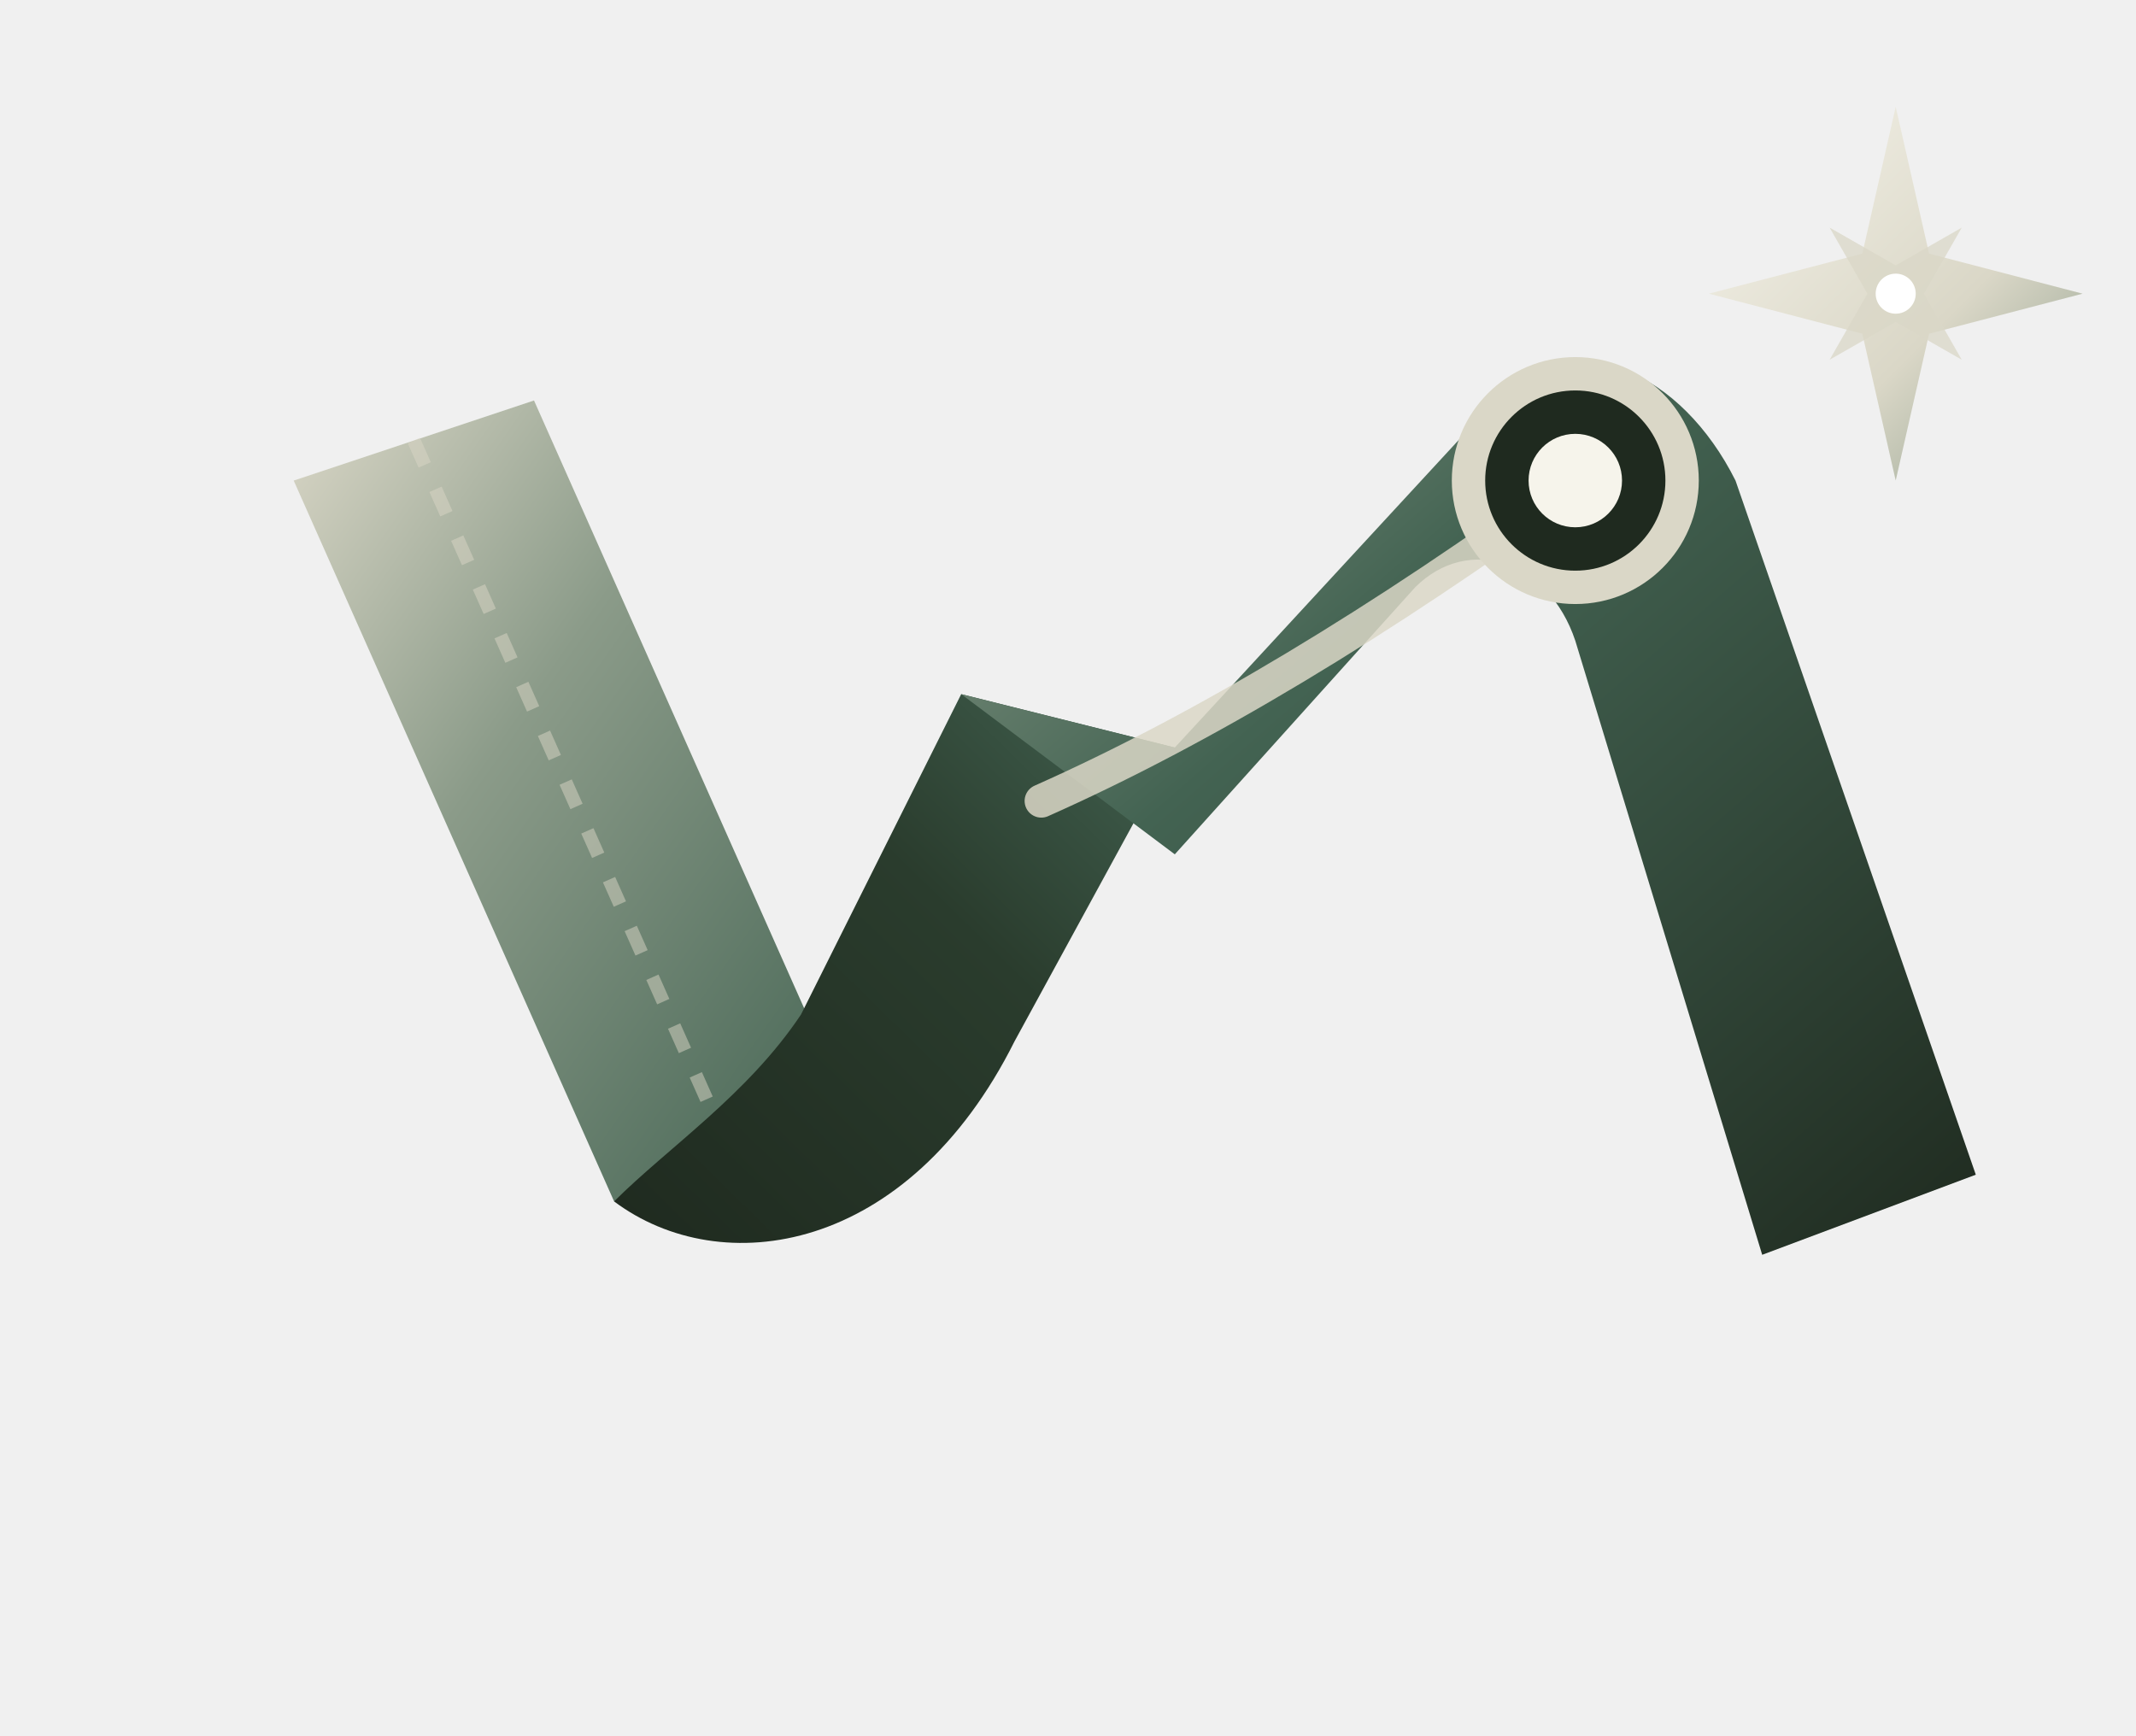
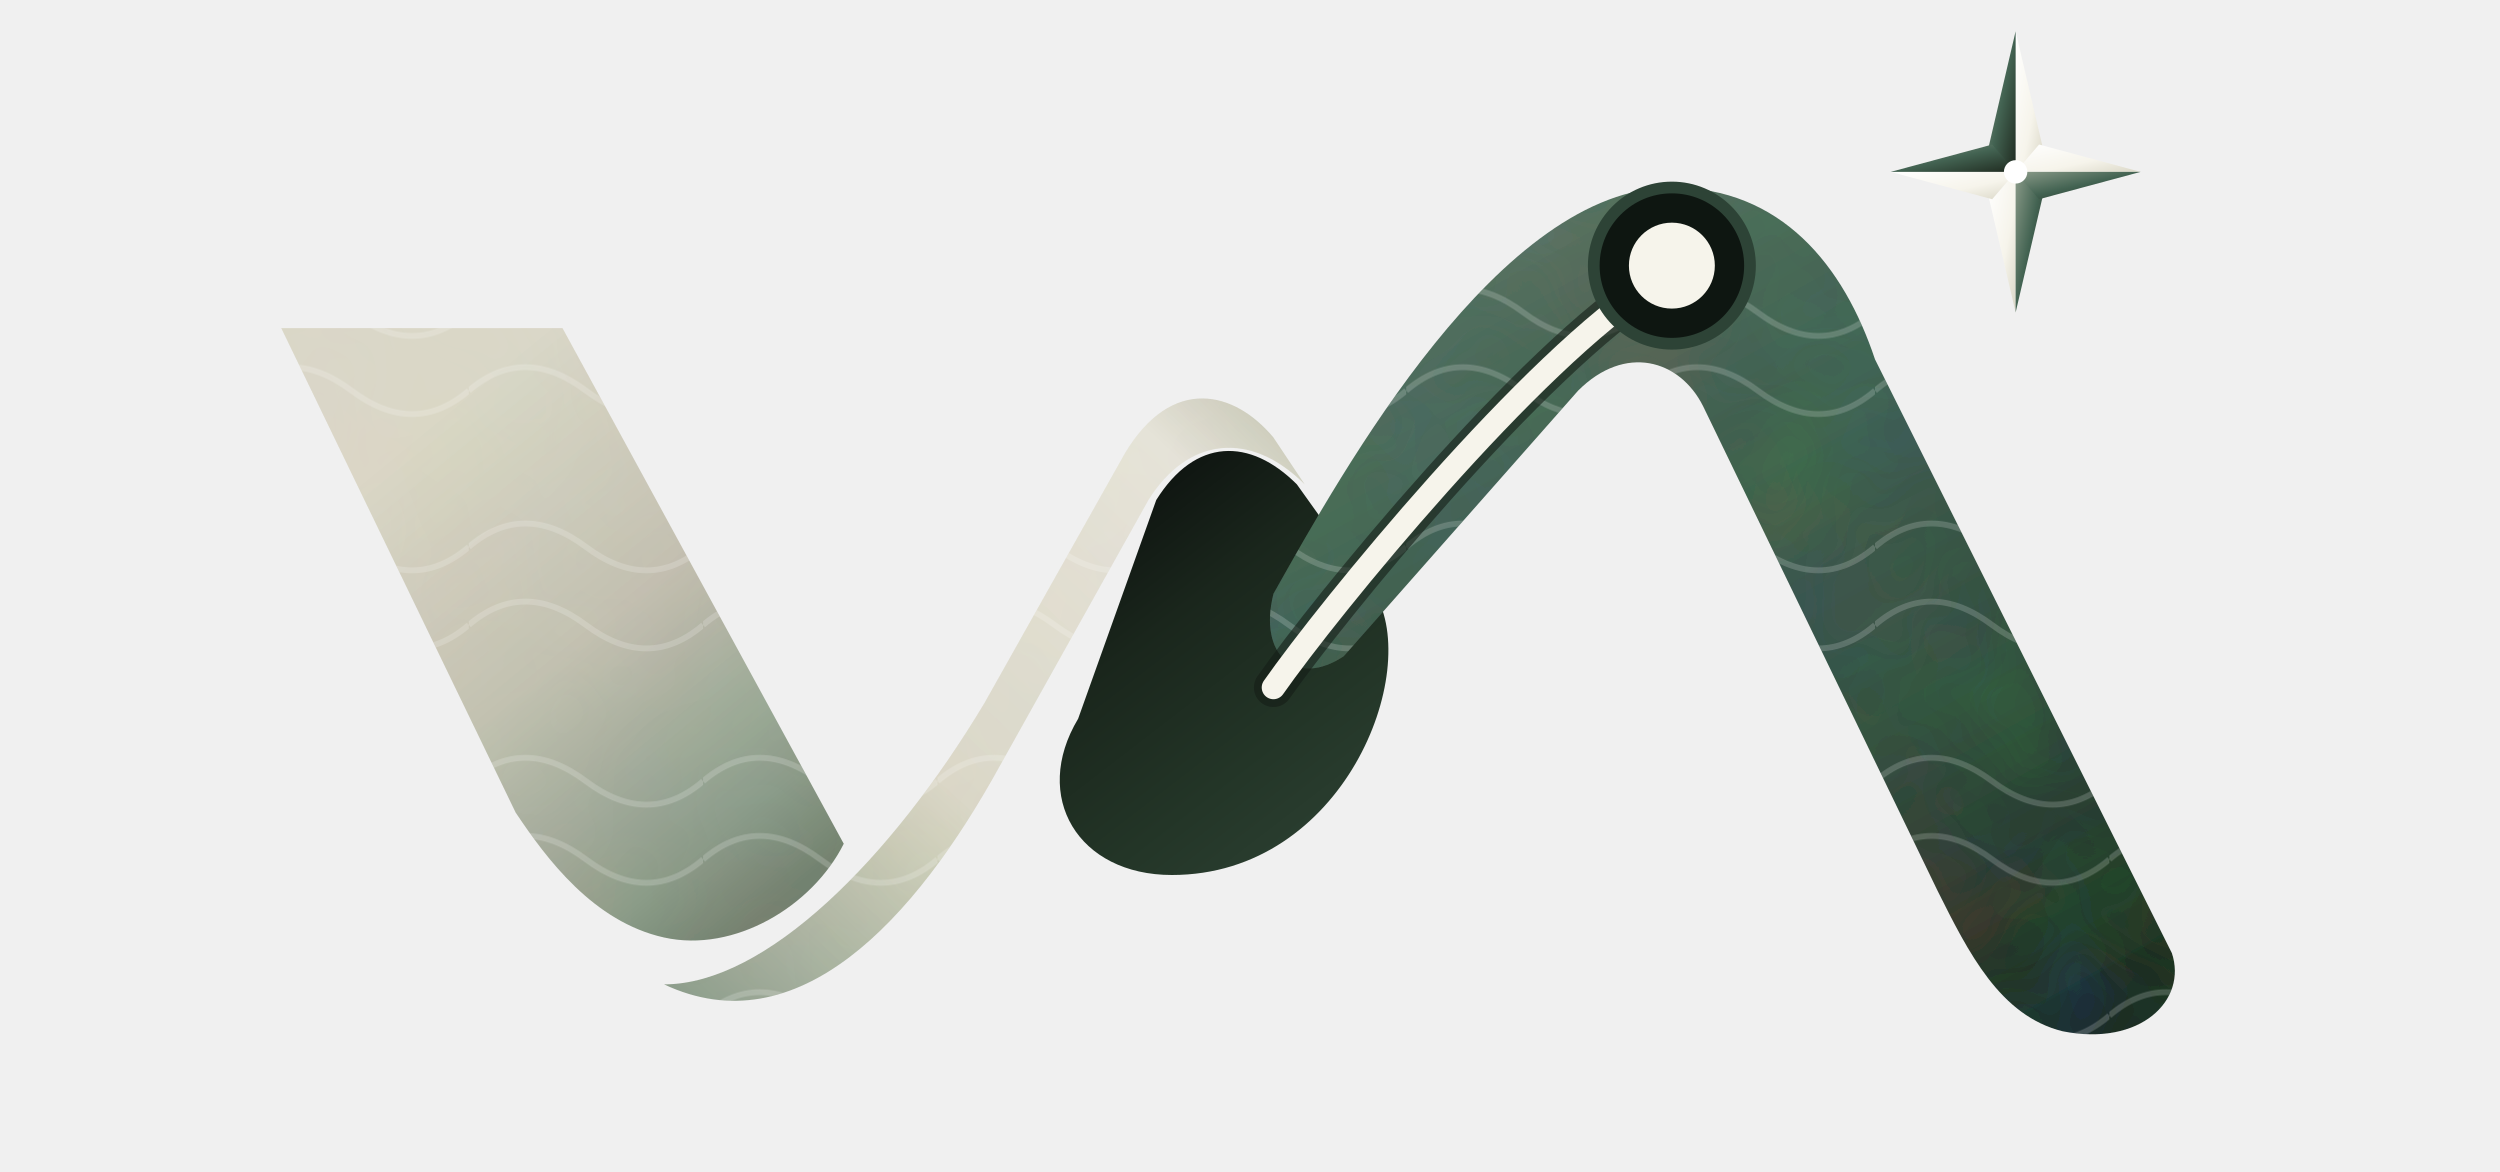
- <svg xmlns="http://www.w3.org/2000/svg" width="160" height="130" viewBox="0 0 160 130" fill="none">
+ <svg xmlns="http://www.w3.org/2000/svg" width="320" height="150" viewBox="0 0 320 150" fill="none">
  <defs>
-     <linearGradient id="ribbonLeft" x1="0%" y1="0%" x2="100%" y2="100%">
+     <linearGradient id="ribbonStoneGrad" x1="20%" y1="20%" x2="80%" y2="100%">
      <stop offset="0%" stop-color="#DAD7C7" />
-       <stop offset="40%" stop-color="#8B9B89" />
-       <stop offset="100%" stop-color="#436352" />
+       <stop offset="45%" stop-color="#C2C0B0" />
+       <stop offset="85%" stop-color="#8B9B89" />
+       <stop offset="100%" stop-color="#728271" />
    </linearGradient>
-     <linearGradient id="ribbonFold" x1="0%" y1="100%" x2="100%" y2="0%">
-       <stop offset="0%" stop-color="#1F2A1F" />
-       <stop offset="60%" stop-color="#2A3C2D" />
-       <stop offset="100%" stop-color="#436352" />
+     <linearGradient id="crestGrad" x1="0%" y1="100%" x2="100%" y2="0%">
+       <stop offset="0%" stop-color="#8B9B89" />
+       <stop offset="40%" stop-color="#DAD7C7" />
+       <stop offset="85%" stop-color="#E5E3D8" />
+       <stop offset="100%" stop-color="#C2C0B0" />
    </linearGradient>
-     <linearGradient id="ribbonRight" x1="0%" y1="0%" x2="100%" y2="100%">
+     <linearGradient id="underfoldGrad" x1="20%" y1="0%" x2="80%" y2="100%">
+       <stop offset="0%" stop-color="#0B0F0D" />
+       <stop offset="35%" stop-color="#1A261C" />
+       <stop offset="70%" stop-color="#233527" />
+       <stop offset="100%" stop-color="#2C4032" />
+     </linearGradient>
+     <linearGradient id="rightLegGrad" x1="20%" y1="0%" x2="80%" y2="100%">
+       <stop offset="0%" stop-color="#557563" />
+       <stop offset="30%" stop-color="#436352" />
+       <stop offset="70%" stop-color="#324D3E" />
+       <stop offset="100%" stop-color="#1F2F24" />
+     </linearGradient>
+     <linearGradient id="starLight" x1="0%" y1="0%" x2="100%" y2="100%">
+       <stop offset="0%" stop-color="#FFFFFF" />
+       <stop offset="60%" stop-color="#F6F4EB" />
+       <stop offset="100%" stop-color="#DAD7C7" />
+     </linearGradient>
+     <linearGradient id="starDark" x1="0%" y1="0%" x2="100%" y2="100%">
      <stop offset="0%" stop-color="#8B9B89" />
-       <stop offset="35%" stop-color="#436352" />
+       <stop offset="50%" stop-color="#436352" />
      <stop offset="100%" stop-color="#1F2A1F" />
    </linearGradient>
-     <linearGradient id="starGrad" x1="0%" y1="0%" x2="100%" y2="100%">
-       <stop offset="0%" stop-color="#F6F4EB" />
-       <stop offset="60%" stop-color="#DAD7C7" />
-       <stop offset="100%" stop-color="#8B9B89" />
-     </linearGradient>
+     <pattern id="topoLines" width="30" height="30" patternUnits="userSpaceOnUse">
+       <path d="M 0 10 Q 7 4, 15 10 T 30 10 M 0 20 Q 7 14, 15 20 T 30 20" fill="none" stroke="#FFFFFF" stroke-width="0.75" stroke-opacity="0.18" />
+     </pattern>
+     <filter id="subtleNoise" x="0%" y="0%" width="100%" height="100%">
+       <feTurbulence type="fractalNoise" baseFrequency="0.04" numOctaves="3" result="noise" />
+       <feColorMatrix type="matrix" values="1 0 0 0 0  0 1 0 0 0  0 0 1 0 0  0 0 0 0.08 0" in="noise" result="coloredNoise" />
+       <feComposite operator="in" in="coloredNoise" in2="SourceGraphic" result="textured" />
+       <feBlend mode="overlay" in="SourceGraphic" in2="textured" />
+     </filter>
  </defs>
-   <path d="M 22 36 L 40 30 L 64 84 L 46 90 Z" fill="url(#ribbonLeft)" />
-   <path d="M 31 33 L 55 87" stroke="#DAD7C7" stroke-width="1" stroke-opacity="0.5" stroke-dasharray="2 2" />
-   <path d="M 46 90 C 54 96, 68 94, 76 78 L 88 56 L 72 52 L 60 76 C 56 82, 50 86, 46 90 Z" fill="url(#ribbonFold)" />
-   <path d="M 72 52 L 88 56 L 112 30 C 118 24, 126 28, 130 36 L 148 88 L 132 94 L 118 48 C 116 42, 110 40, 106 44 L 88 64 Z" fill="url(#ribbonRight)" />
-   <path d="M 78 60 Q 96 52, 118 36" stroke="#DAD7C7" stroke-width="2.5" stroke-linecap="round" stroke-opacity="0.85" />
-   <g transform="translate(118, 36)">
-     <circle cx="0" cy="0" r="8" fill="#1F2A1F" stroke="#DAD7C7" stroke-width="2.5" />
-     <circle cx="0" cy="0" r="3.5" fill="#F6F4EB" />
-   </g>
-   <g transform="translate(142, 22)">
-     <polygon points="0,-14 2.5,-3 14,0 2.5,3 0,14 -2.5,3 -14,0 -2.5,-3" fill="url(#starGrad)" />
-     <polygon points="0,-7 1.5,-1.5 7,0 1.5,1.5 0,7 -1.5,1.5 -7,0 -1.5,-1.5" fill="#DAD7C7" opacity="0.75" transform="rotate(45)" />
-     <circle cx="0" cy="0" r="1.5" fill="#FFFFFF" />
+   <g id="wayline-brand-mark">
+     <path d="M 36 42 L 72 42 L 108 108 C 104 116, 94 122, 85 120 C 76 118, 70 110, 66 104 L 36 42 Z" fill="url(#ribbonStoneGrad)" filter="url(#subtleNoise)" />
+     <path d="M 36 42 L 72 42 L 108 108 C 104 116, 94 122, 85 120 C 76 118, 70 110, 66 104 L 36 42 Z" fill="url(#topoLines)" />
+     <path d="M 85 126 C 98 126, 114 110, 126 90 L 144 58 C 150 48, 158 50, 163 56 L 167 62 C 160 55, 152 56, 147 64 L 128 98 C 117 118, 102 134, 85 126 Z" fill="url(#crestGrad)" filter="url(#subtleNoise)" />
+     <path d="M 85 126 C 98 126, 114 110, 126 90 L 144 58 C 150 48, 158 50, 163 56 L 167 62 C 160 55, 152 56, 147 64 L 128 98 C 117 118, 102 134, 85 126 Z" fill="url(#topoLines)" />
+     <path d="M 148 64 C 153 56, 160 56, 166 62 L 176 76 C 182 86, 172 112, 150 112 C 138 112, 132 102, 138 92 L 148 64 Z" fill="url(#underfoldGrad)" />
+     <path d="M 163 76 C 172 60, 192 24, 214 24 C 228 24, 236 34, 240 46 L 278 122 C 280 128, 274 134, 264 132 C 256 130, 252 122, 248 114 L 218 52 C 215 46, 208 44, 202 50 L 172 84 C 166 88, 161 84, 163 76 Z" fill="url(#rightLegGrad)" filter="url(#subtleNoise)" />
+     <path d="M 163 76 C 172 60, 192 24, 214 24 C 228 24, 236 34, 240 46 L 278 122 C 280 128, 274 134, 264 132 C 256 130, 252 122, 248 114 L 218 52 C 215 46, 208 44, 202 50 L 172 84 C 166 88, 161 84, 163 76 Z" fill="url(#topoLines)" />
+     <path d="M 163 88 C 170 78, 196 46, 212 36" stroke="#141C16" stroke-width="5" stroke-linecap="round" opacity="0.6" />
+     <path d="M 163 88 C 170 78, 196 46, 212 36" stroke="#F6F4EB" stroke-width="3" stroke-linecap="round" />
+     <g transform="translate(214, 34)">
+       <circle cx="0" cy="0" r="10" fill="#0E1611" stroke="#2D4336" stroke-width="1.5" />
+       <circle cx="0" cy="0" r="5.5" fill="#F6F4EB" />
+     </g>
+     <g transform="translate(258, 22)">
+       <polygon points="0,0 0,-18 3.5,-3" fill="url(#starLight)" />
+       <polygon points="0,0 0,-18 -3.5,-3" fill="url(#starDark)" />
+       <polygon points="0,0 0,18 -3.5,3" fill="url(#starLight)" />
+       <polygon points="0,0 0,18 3.5,3" fill="url(#starDark)" />
+       <polygon points="0,0 16,0 3,-3.5" fill="url(#starLight)" />
+       <polygon points="0,0 16,0 3,3.5" fill="url(#starDark)" />
+       <polygon points="0,0 -16,0 -3,3.5" fill="url(#starLight)" />
+       <polygon points="0,0 -16,0 -3,-3.5" fill="url(#starDark)" />
+       <circle cx="0" cy="0" r="1.5" fill="#FFFFFF" />
+     </g>
  </g>
</svg>
